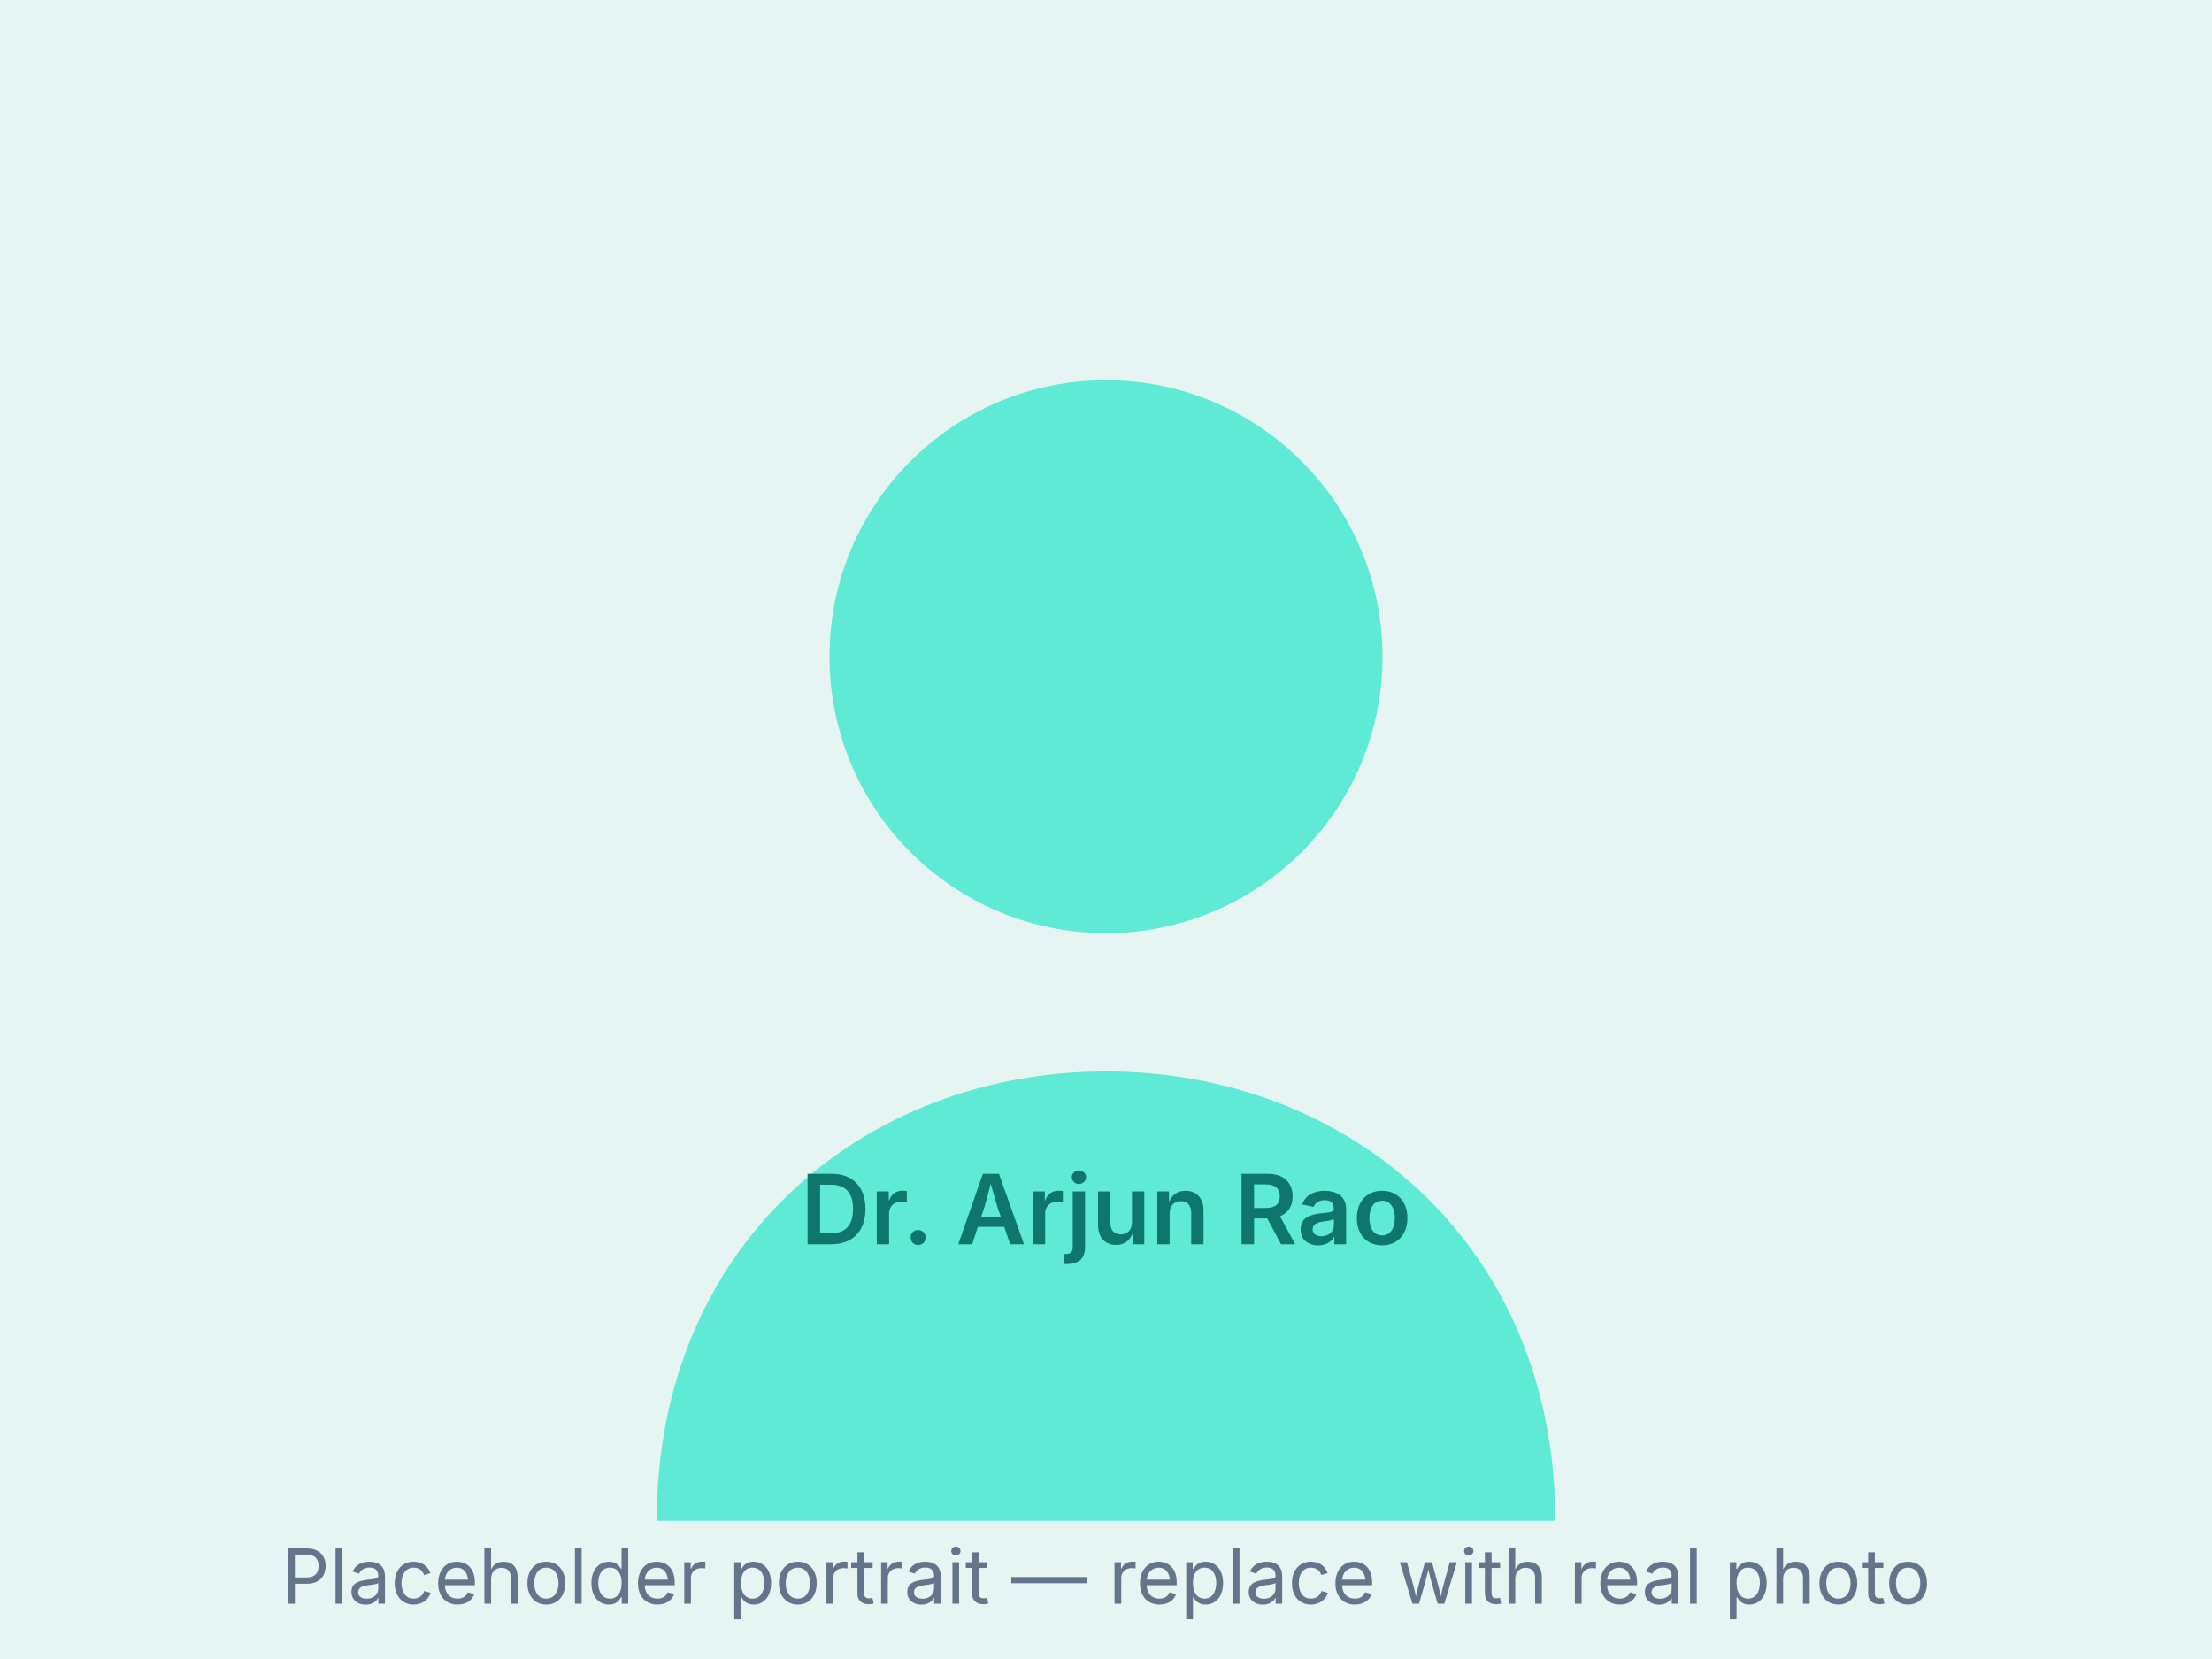
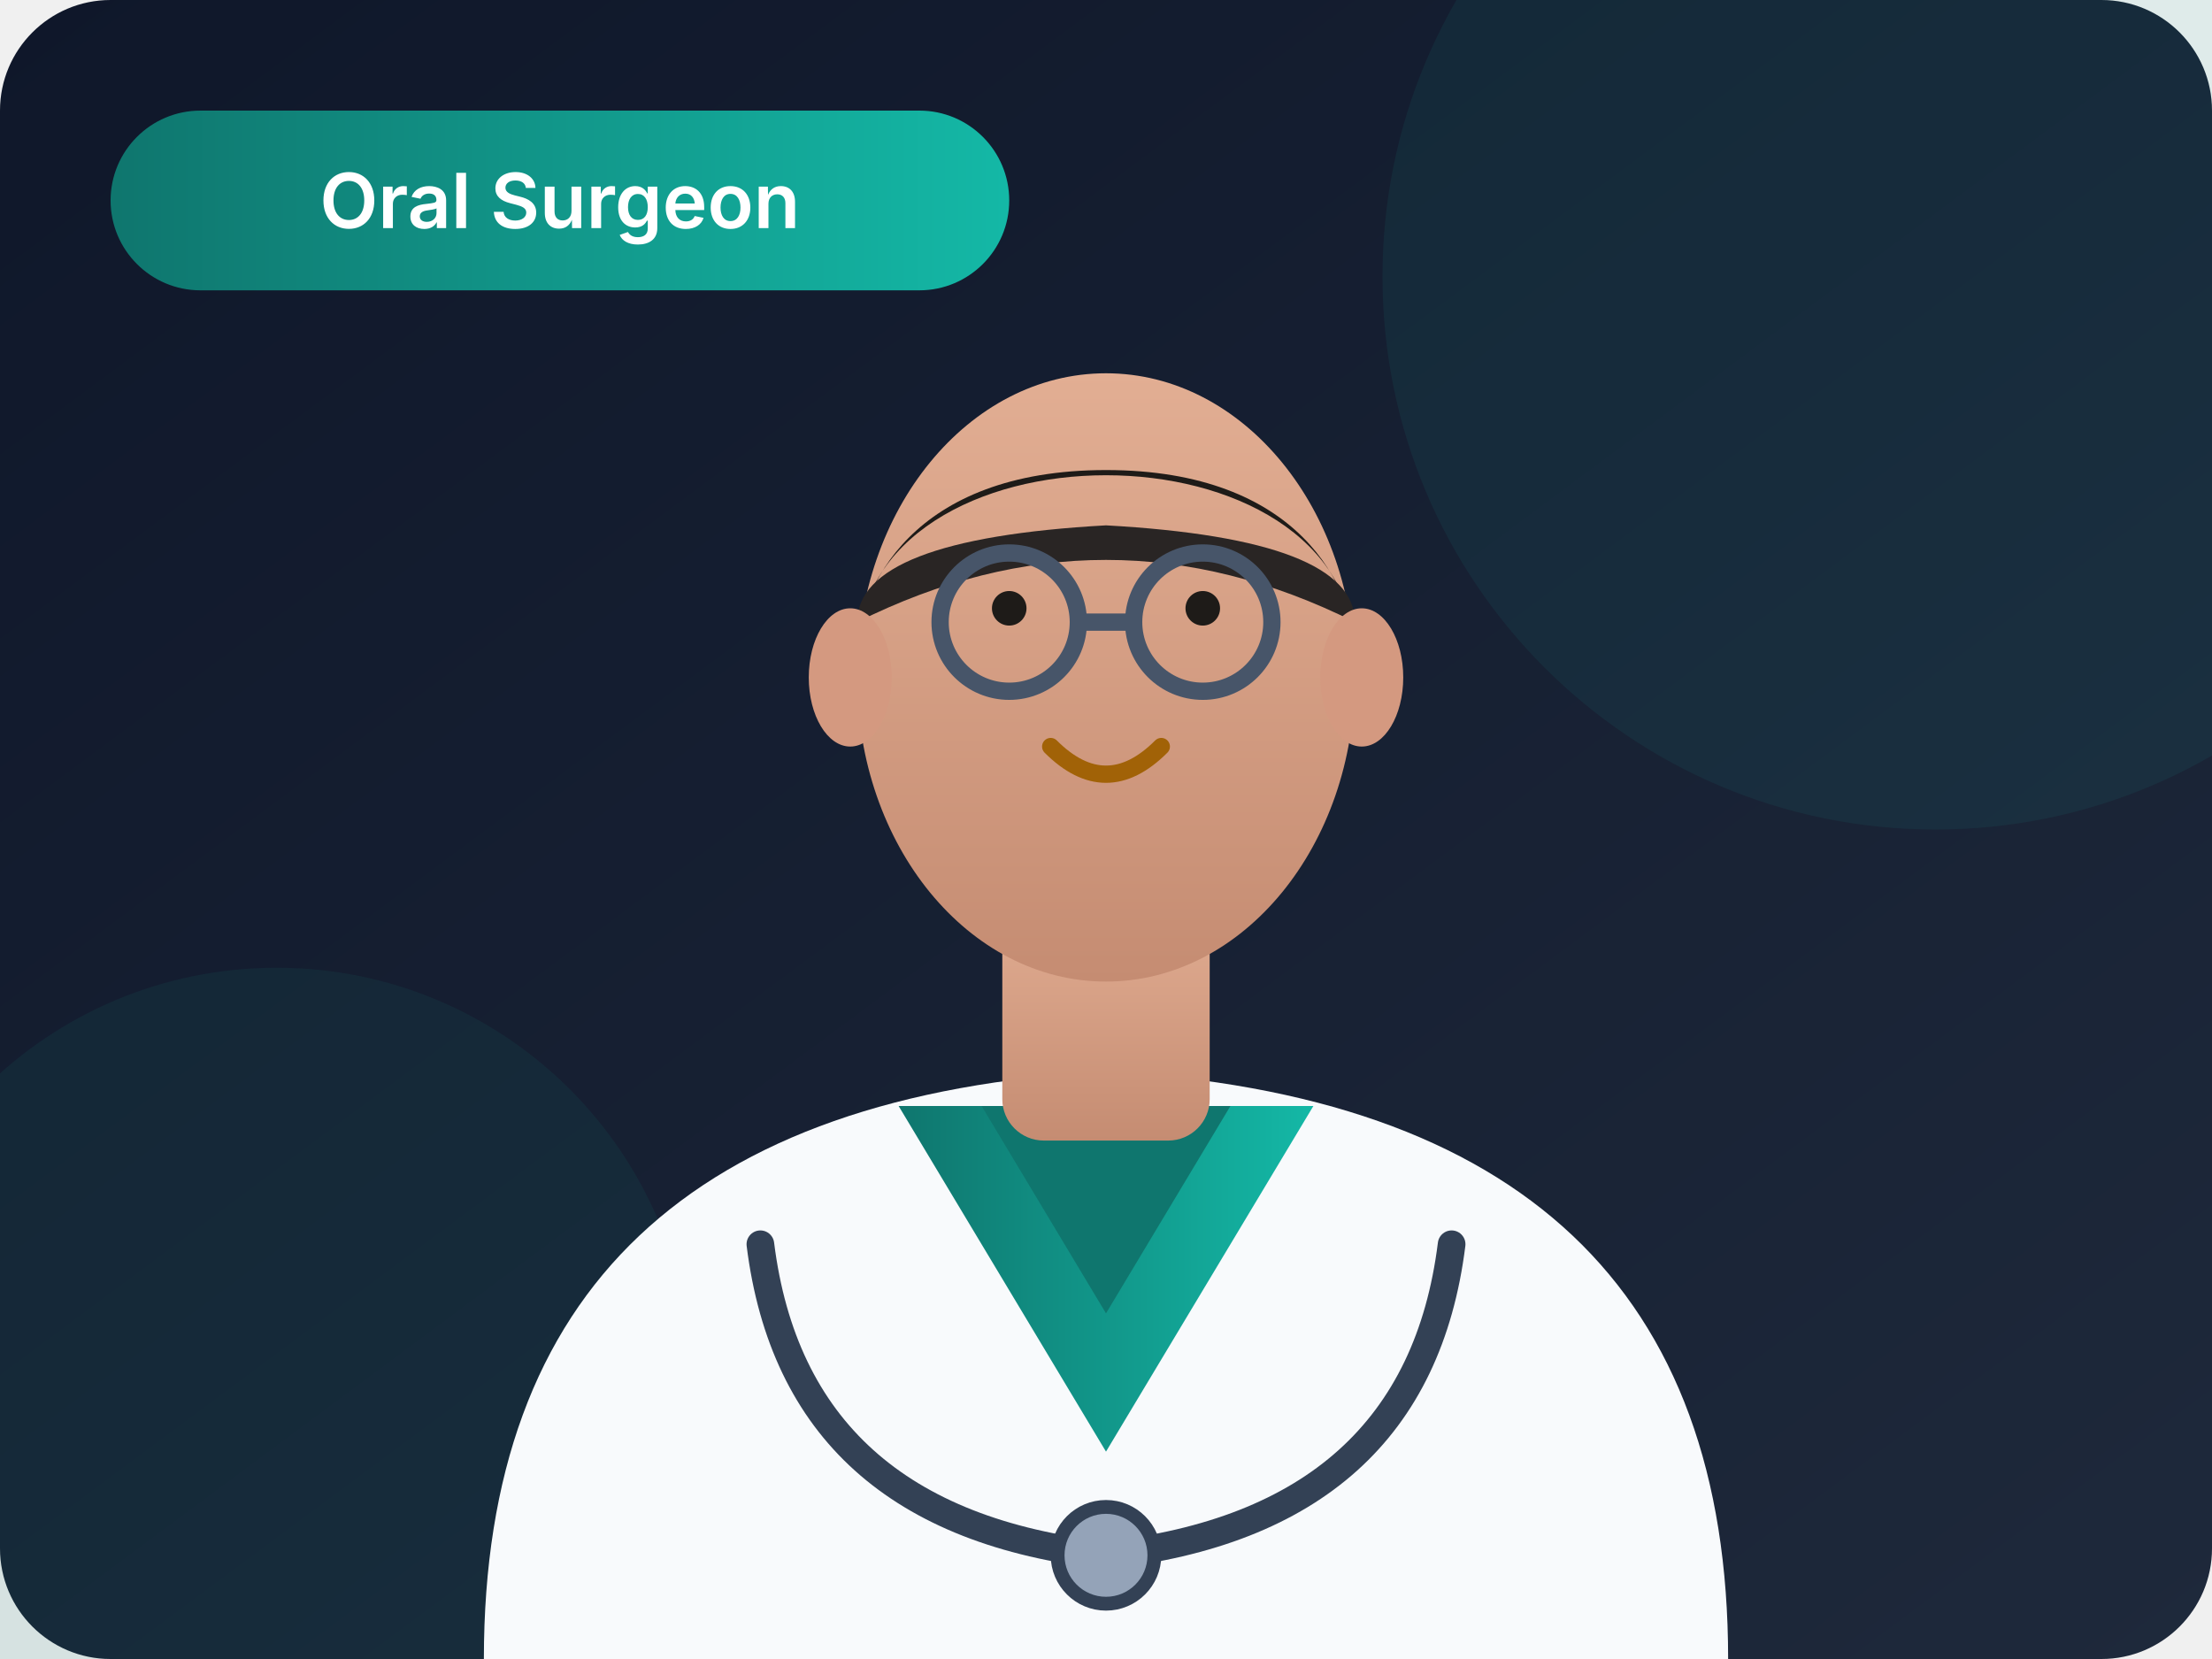
- <svg xmlns="http://www.w3.org/2000/svg" viewBox="0 0 320 240" width="320" height="240" role="img" aria-label="Placeholder doctor portrait — Dr. Arjun Rao">
-   <rect width="320" height="240" fill="#E6F4F2" />
-   <circle cx="160" cy="95" r="40" fill="#5EEAD4" />
-   <path d="M95 220c0-40 30-65 65-65s65 25 65 65z" fill="#5EEAD4" />
-   <text x="160" y="180" text-anchor="middle" font-family="Inter,sans-serif" font-size="14" font-weight="600" fill="#0f766e">Dr. Arjun Rao</text>
-   <text x="160" y="232" text-anchor="middle" font-family="Inter,sans-serif" font-size="11" fill="#64748B">Placeholder portrait — replace with real photo</text>
+ <svg xmlns="http://www.w3.org/2000/svg" viewBox="0 0 320 240" width="320" height="240" role="img" aria-label="Dr. Arjun Rao - Oral &amp; Maxillofacial Surgeon">
+   <defs>
+     <linearGradient id="bgG" x1="0%" y1="0%" x2="100%" y2="100%">
+       <stop offset="0%" stop-color="#0F172A" />
+       <stop offset="100%" stop-color="#1E293B" />
+     </linearGradient>
+     <linearGradient id="accentG" x1="0%" y1="0%" x2="100%" y2="0%">
+       <stop offset="0%" stop-color="#0F766E" />
+       <stop offset="100%" stop-color="#14B8A6" />
+     </linearGradient>
+     <linearGradient id="skinG" x1="0%" y1="0%" x2="0%" y2="100%">
+       <stop offset="0%" stop-color="#E2AE93" />
+       <stop offset="100%" stop-color="#C58C72" />
+     </linearGradient>
+   </defs>
+   <rect width="320" height="240" rx="16" fill="url(#bgG)" />
+   <circle cx="280" cy="40" r="80" fill="#14B8A6" opacity="0.08" />
+   <circle cx="40" cy="200" r="60" fill="#0F766E" opacity="0.12" />
+   <path d="M70 240 Q70 160 160 155 Q250 160 250 240 Z" fill="#F8FAFC" />
+   <path d="M130 160 L160 210 L190 160 Z" fill="url(#accentG)" />
+   <path d="M142 160 L160 190 L178 160 Z" fill="#0F766E" />
+   <rect x="145" y="130" width="30" height="35" rx="6" fill="url(#skinG)" />
+   <ellipse cx="160" cy="98" rx="36" ry="44" fill="url(#skinG)" />
+   <path d="M124 95 C124 60 196 60 196 95 C196 85 188 68 160 68 C132 68 124 85 124 95 Z" fill="#1E1B18" />
+   <path d="M124 90 Q160 72 196 90 Q196 78 160 76 Q124 78 124 90 Z" fill="#292524" />
+   <ellipse cx="123" cy="98" rx="6" ry="10" fill="#D49980" />
+   <ellipse cx="197" cy="98" rx="6" ry="10" fill="#D49980" />
+   <path d="M136 90 A10 10 0 0 1 156 90 A10 10 0 0 1 136 90 Z" fill="none" stroke="#475569" stroke-width="2.5" />
+   <path d="M164 90 A10 10 0 0 1 184 90 A10 10 0 0 1 164 90 Z" fill="none" stroke="#475569" stroke-width="2.5" />
+   <line x1="156" y1="90" x2="164" y2="90" stroke="#475569" stroke-width="2.5" />
+   <circle cx="146" cy="88" r="2.5" fill="#1E1B18" />
+   <circle cx="174" cy="88" r="2.5" fill="#1E1B18" />
+   <path d="M152 108 Q160 116 168 108" fill="none" stroke="#A16207" stroke-width="2.5" stroke-linecap="round" />
+   <path d="M110 180 Q115 220 160 225 Q205 220 210 180" fill="none" stroke="#334155" stroke-width="4" stroke-linecap="round" />
+   <circle cx="160" cy="225" r="7" fill="#94A3B8" stroke="#334155" stroke-width="2" />
+   <rect x="16" y="16" width="130" height="26" rx="13" fill="url(#accentG)" />
+   <text x="81" y="33" text-anchor="middle" font-family="Inter, system-ui, sans-serif" font-size="11" font-weight="600" fill="#FFFFFF">Oral Surgeon</text>
</svg>
